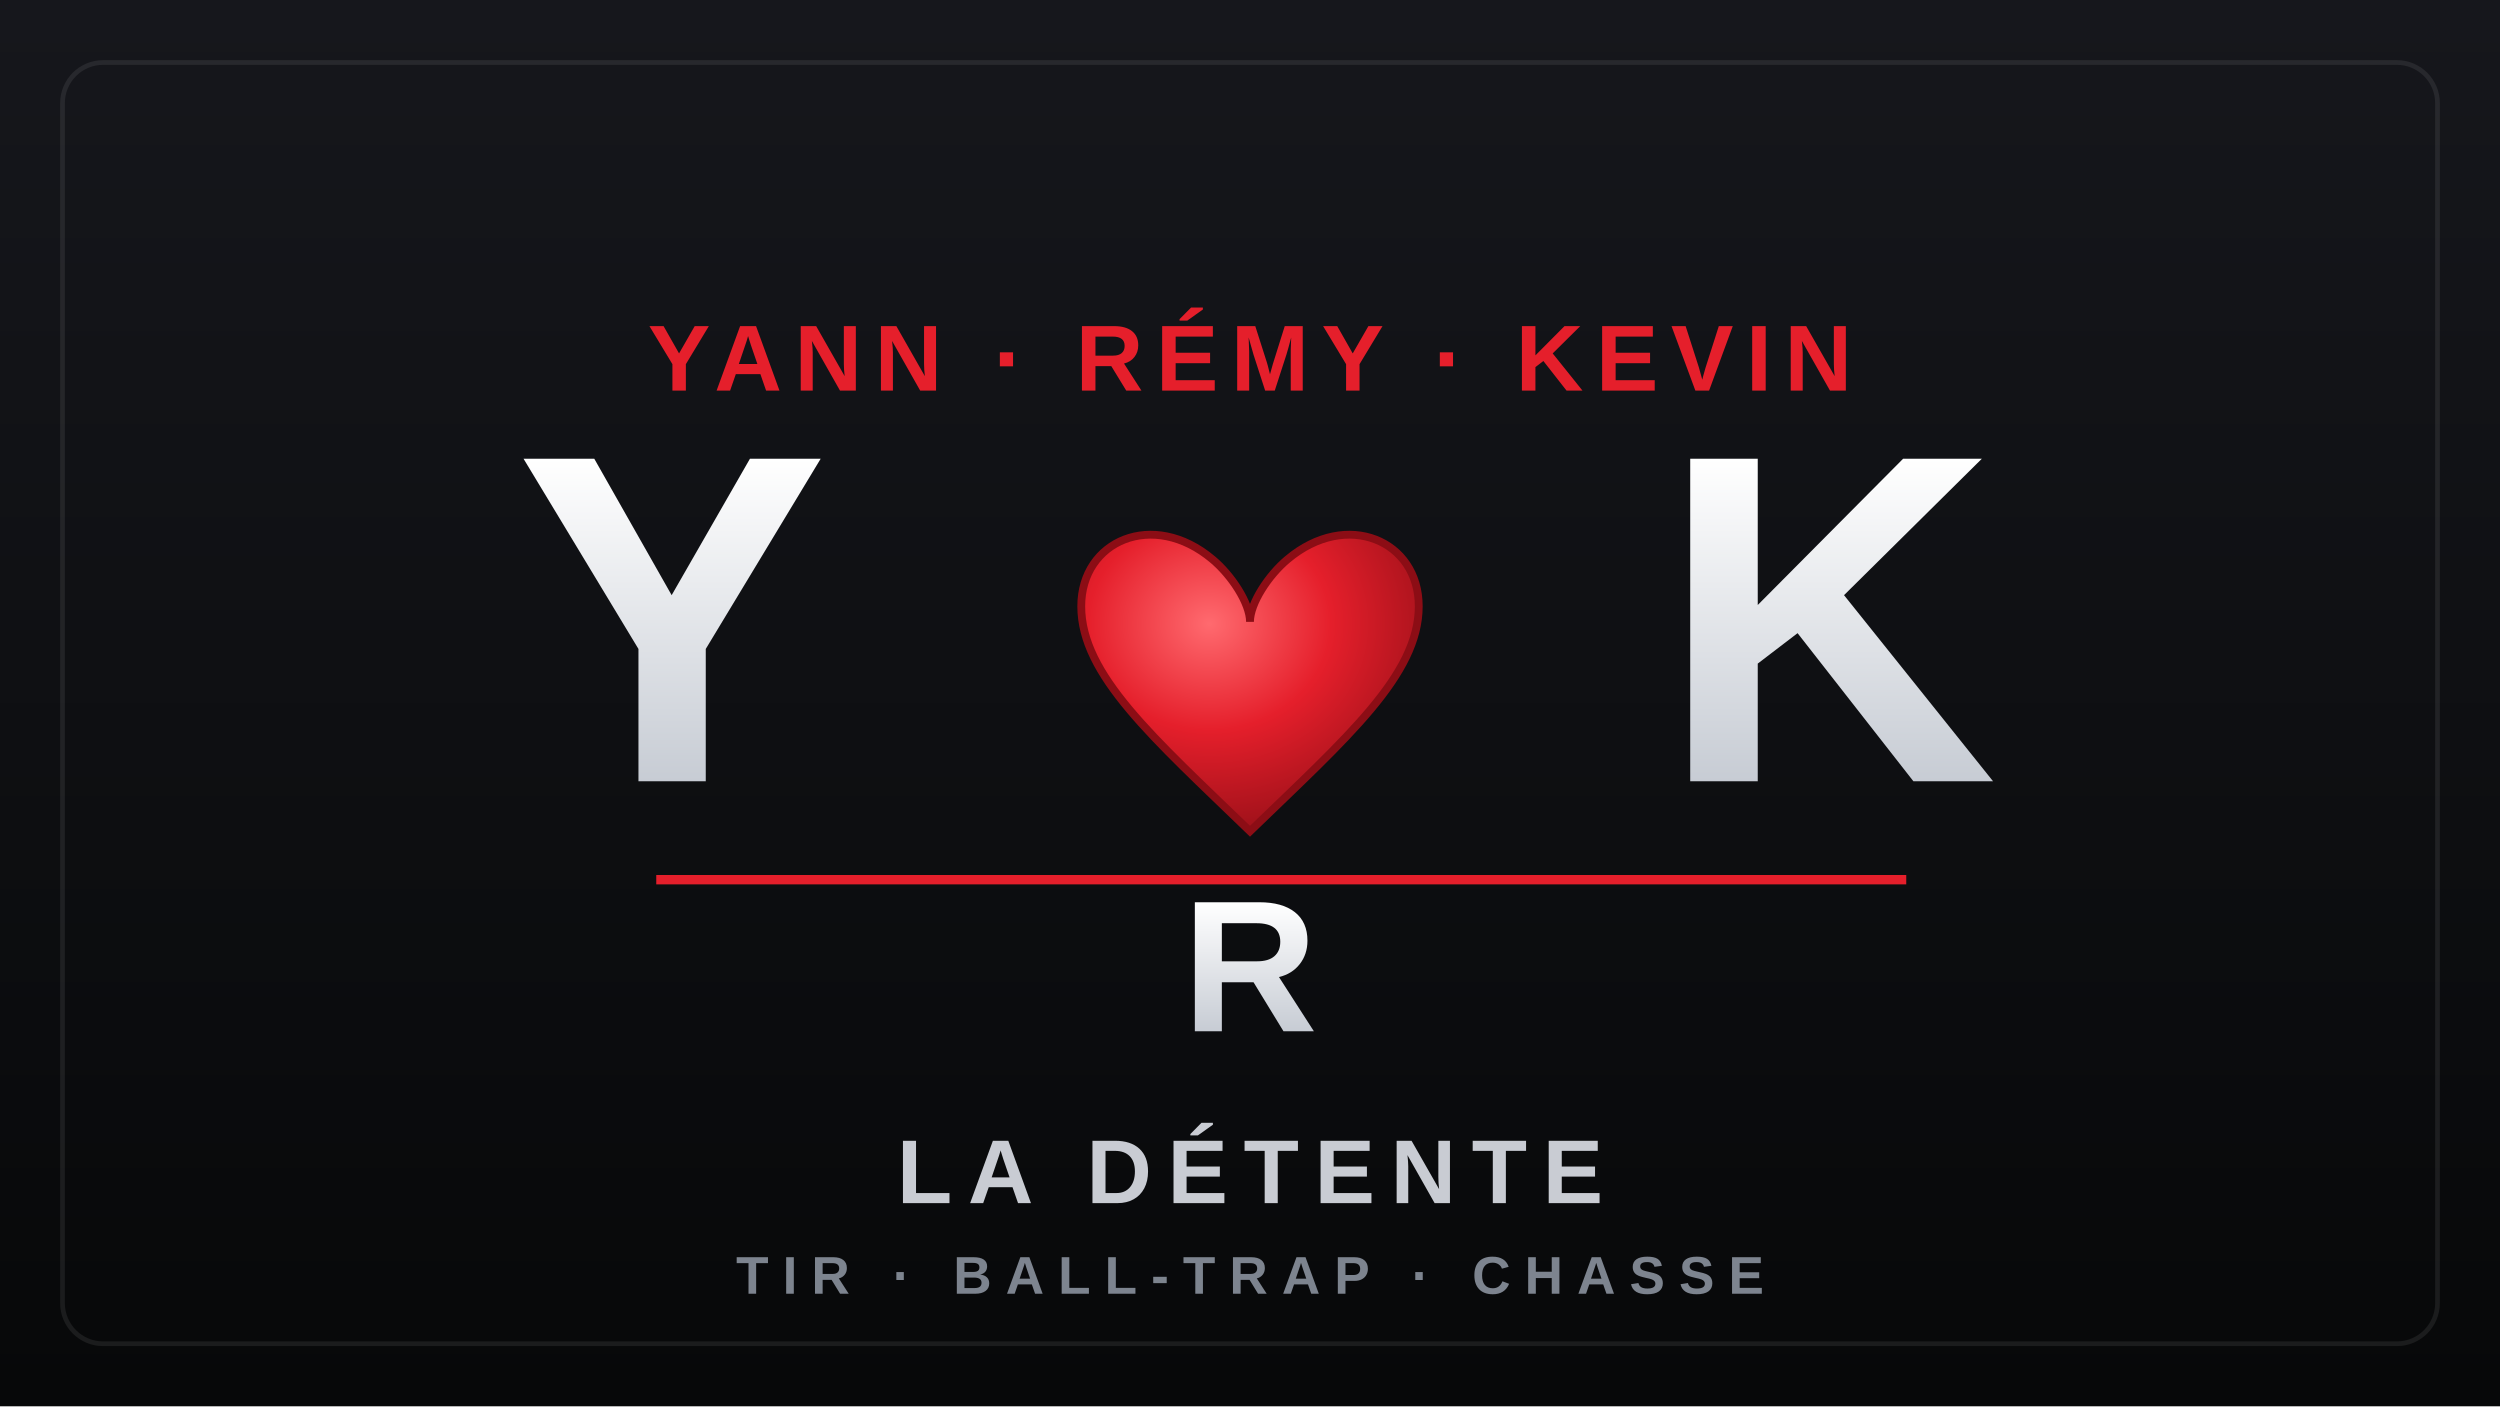
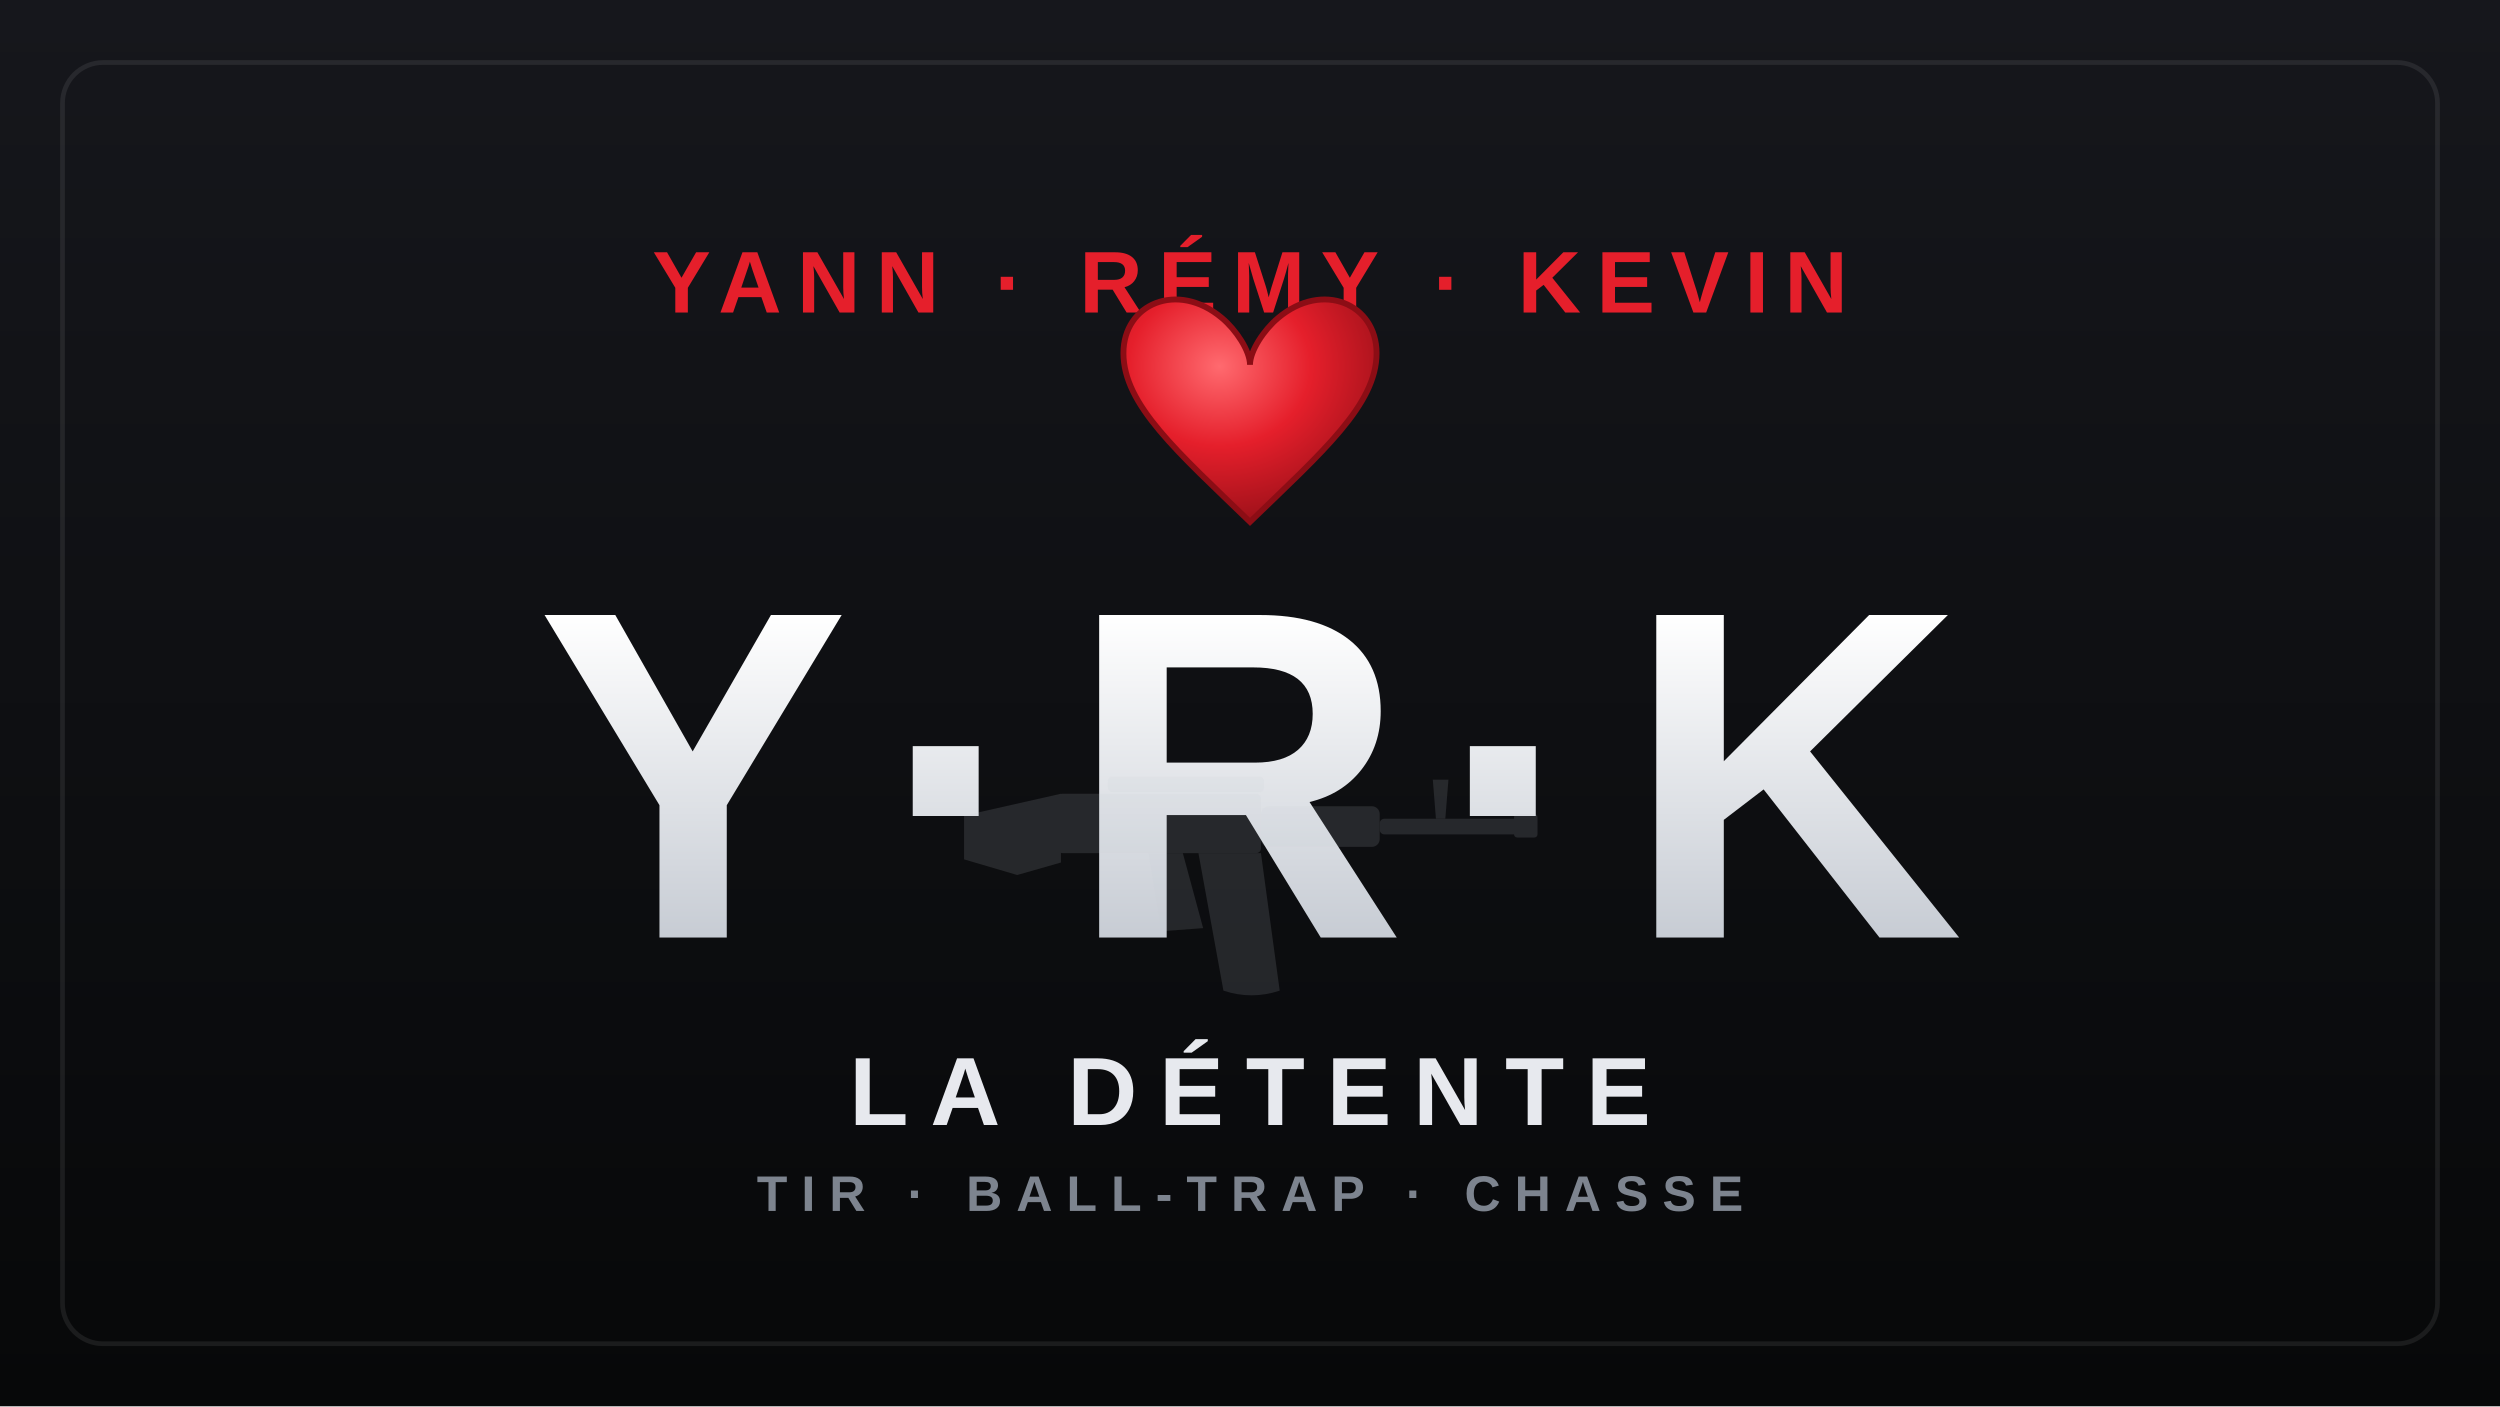
<svg xmlns="http://www.w3.org/2000/svg" width="2000" height="1125" viewBox="0 0 1600 900">
  <defs>
-     <linearGradient id="bgL" x1="0" y1="0" x2="0" y2="1">
+     <linearGradient id="bg2" x1="0" y1="0" x2="0" y2="1">
      <stop offset="0%" stop-color="#16171c" />
      <stop offset="100%" stop-color="#070809" />
    </linearGradient>
-     <linearGradient id="wm" x1="0" y1="0" x2="0" y2="1">
+     <linearGradient id="wm2" x1="0" y1="0" x2="0" y2="1">
      <stop offset="0%" stop-color="#fff" />
      <stop offset="100%" stop-color="#c7ccd4" />
    </linearGradient>
-     <radialGradient id="hl" cx="38%" cy="30%" r="80%">
+     <radialGradient id="lh2" cx="38%" cy="30%" r="80%">
      <stop offset="0%" stop-color="#ff6a6f" />
      <stop offset="45%" stop-color="#e51f2b" />
      <stop offset="100%" stop-color="#8c0d15" />
    </radialGradient>
  </defs>
-   <rect width="1600" height="900" fill="url(#bgL)" />
+   <rect width="1600" height="900" fill="url(#bg2)" />
  <rect x="40" y="40" width="1520" height="820" rx="26" fill="none" stroke="#fff" stroke-opacity=".08" stroke-width="3" />
-   <text x="430" y="500" font-family="'Liberation Sans','DejaVu Sans',Arial,sans-serif" font-weight="bold" font-size="300" text-anchor="middle" fill="url(#wm)">Y</text>
-   <g transform="translate(800,420) scale(2)">
-     <path d="M0,56 C-31,26 -54,6 -54,-16 C-54,-37 -31,-47 -12,-31 C-6,-26 0,-17 0,-11 C0,-17 6,-26 12,-31 C31,-47 54,-37 54,-16 C54,6 31,26 0,56 Z" fill="url(#hl)" stroke="#8c0d15" stroke-width="2.5" />
+   <text x="800" y="200" font-family="'Liberation Sans','DejaVu Sans',Arial,sans-serif" font-weight="bold" font-size="56" letter-spacing="10" text-anchor="middle" fill="#e51f2b">YANN · RÉMY · KEVIN</text>
+   <g transform="translate(800,250) scale(1.5)">
+     <path d="M0,56 C-31,26 -54,6 -54,-16 C-54,-37 -31,-47 -12,-31 C-6,-26 0,-17 0,-11 C0,-17 6,-26 12,-31 C31,-47 54,-37 54,-16 C54,6 31,26 0,56 Z" fill="url(#lh2)" stroke="#8c0d15" stroke-width="2.5" />
  </g>
-   <text x="1170" y="500" font-family="'Liberation Sans','DejaVu Sans',Arial,sans-serif" font-weight="bold" font-size="300" text-anchor="middle" fill="url(#wm)">K</text>
-   <text x="800" y="500" font-family="'Liberation Sans','DejaVu Sans',Arial,sans-serif" font-weight="bold" font-size="300" text-anchor="middle" fill="url(#wm)" opacity="0">R</text>
-   <g transform="translate(40,0)">
-     <rect x="380" y="560" width="800" height="6" fill="#e51f2b" />
+   <text x="800" y="600" font-family="'Liberation Sans','DejaVu Sans',Arial,sans-serif" font-weight="bold" font-size="300" letter-spacing="20" text-anchor="middle" fill="url(#wm2)">Y·R·K</text>
+   <g transform="translate(800,560) scale(1.0) translate(-183,-82)" opacity=".14">
+     <g fill="#c7ccd4" stroke="none" stroke-width="0" stroke-linejoin="round">
+       <polygon points="0,44 62,30 62,74 34,82 0,72" />
+       <rect x="60" y="30" width="130" height="38" rx="3" />
+       <rect x="92" y="19" width="100" height="10" rx="3" />
+       <polygon points="118,68 140,68 153,116 126,118" />
+       <path d="M150,68 L190,68 L202,156 Q184,162 166,156 Z" />
+       <rect x="190" y="38" width="76" height="26" rx="5" />
+       <rect x="266" y="46" width="96" height="10" rx="3" />
+       <polygon points="300,21 310,21 308,46 302,46" />
+       <rect x="352" y="43" width="15" height="15" rx="2" />
+     </g>
  </g>
-   <text x="800" y="660" font-family="'Liberation Sans','DejaVu Sans',Arial,sans-serif" font-weight="bold" font-size="120" text-anchor="middle" fill="url(#wm)">R</text>
-   <text x="800" y="250" font-family="'Liberation Sans','DejaVu Sans',Arial,sans-serif" font-weight="bold" font-size="60" letter-spacing="8" text-anchor="middle" fill="#e51f2b">YANN · RÉMY · KEVIN</text>
-   <text x="800" y="770" font-family="'Liberation Sans','DejaVu Sans',Arial,sans-serif" font-weight="bold" font-size="58" letter-spacing="10" text-anchor="middle" fill="#c9ccd3">LA DÉTENTE</text>
-   <text x="800" y="828" font-family="'Liberation Sans','DejaVu Sans',Arial,sans-serif" font-weight="bold" font-size="34" letter-spacing="9" text-anchor="middle" fill="#7d848f">TIR · BALL-TRAP · CHASSE</text>
+   <text x="800" y="720" font-family="'Liberation Sans','DejaVu Sans',Arial,sans-serif" font-weight="bold" font-size="62" letter-spacing="14" text-anchor="middle" fill="#e7e9ee">LA DÉTENTE</text>
+   <text x="800" y="775" font-family="'Liberation Sans','DejaVu Sans',Arial,sans-serif" font-weight="bold" font-size="32" letter-spacing="9" text-anchor="middle" fill="#7d848f">TIR · BALL-TRAP · CHASSE</text>
</svg>
